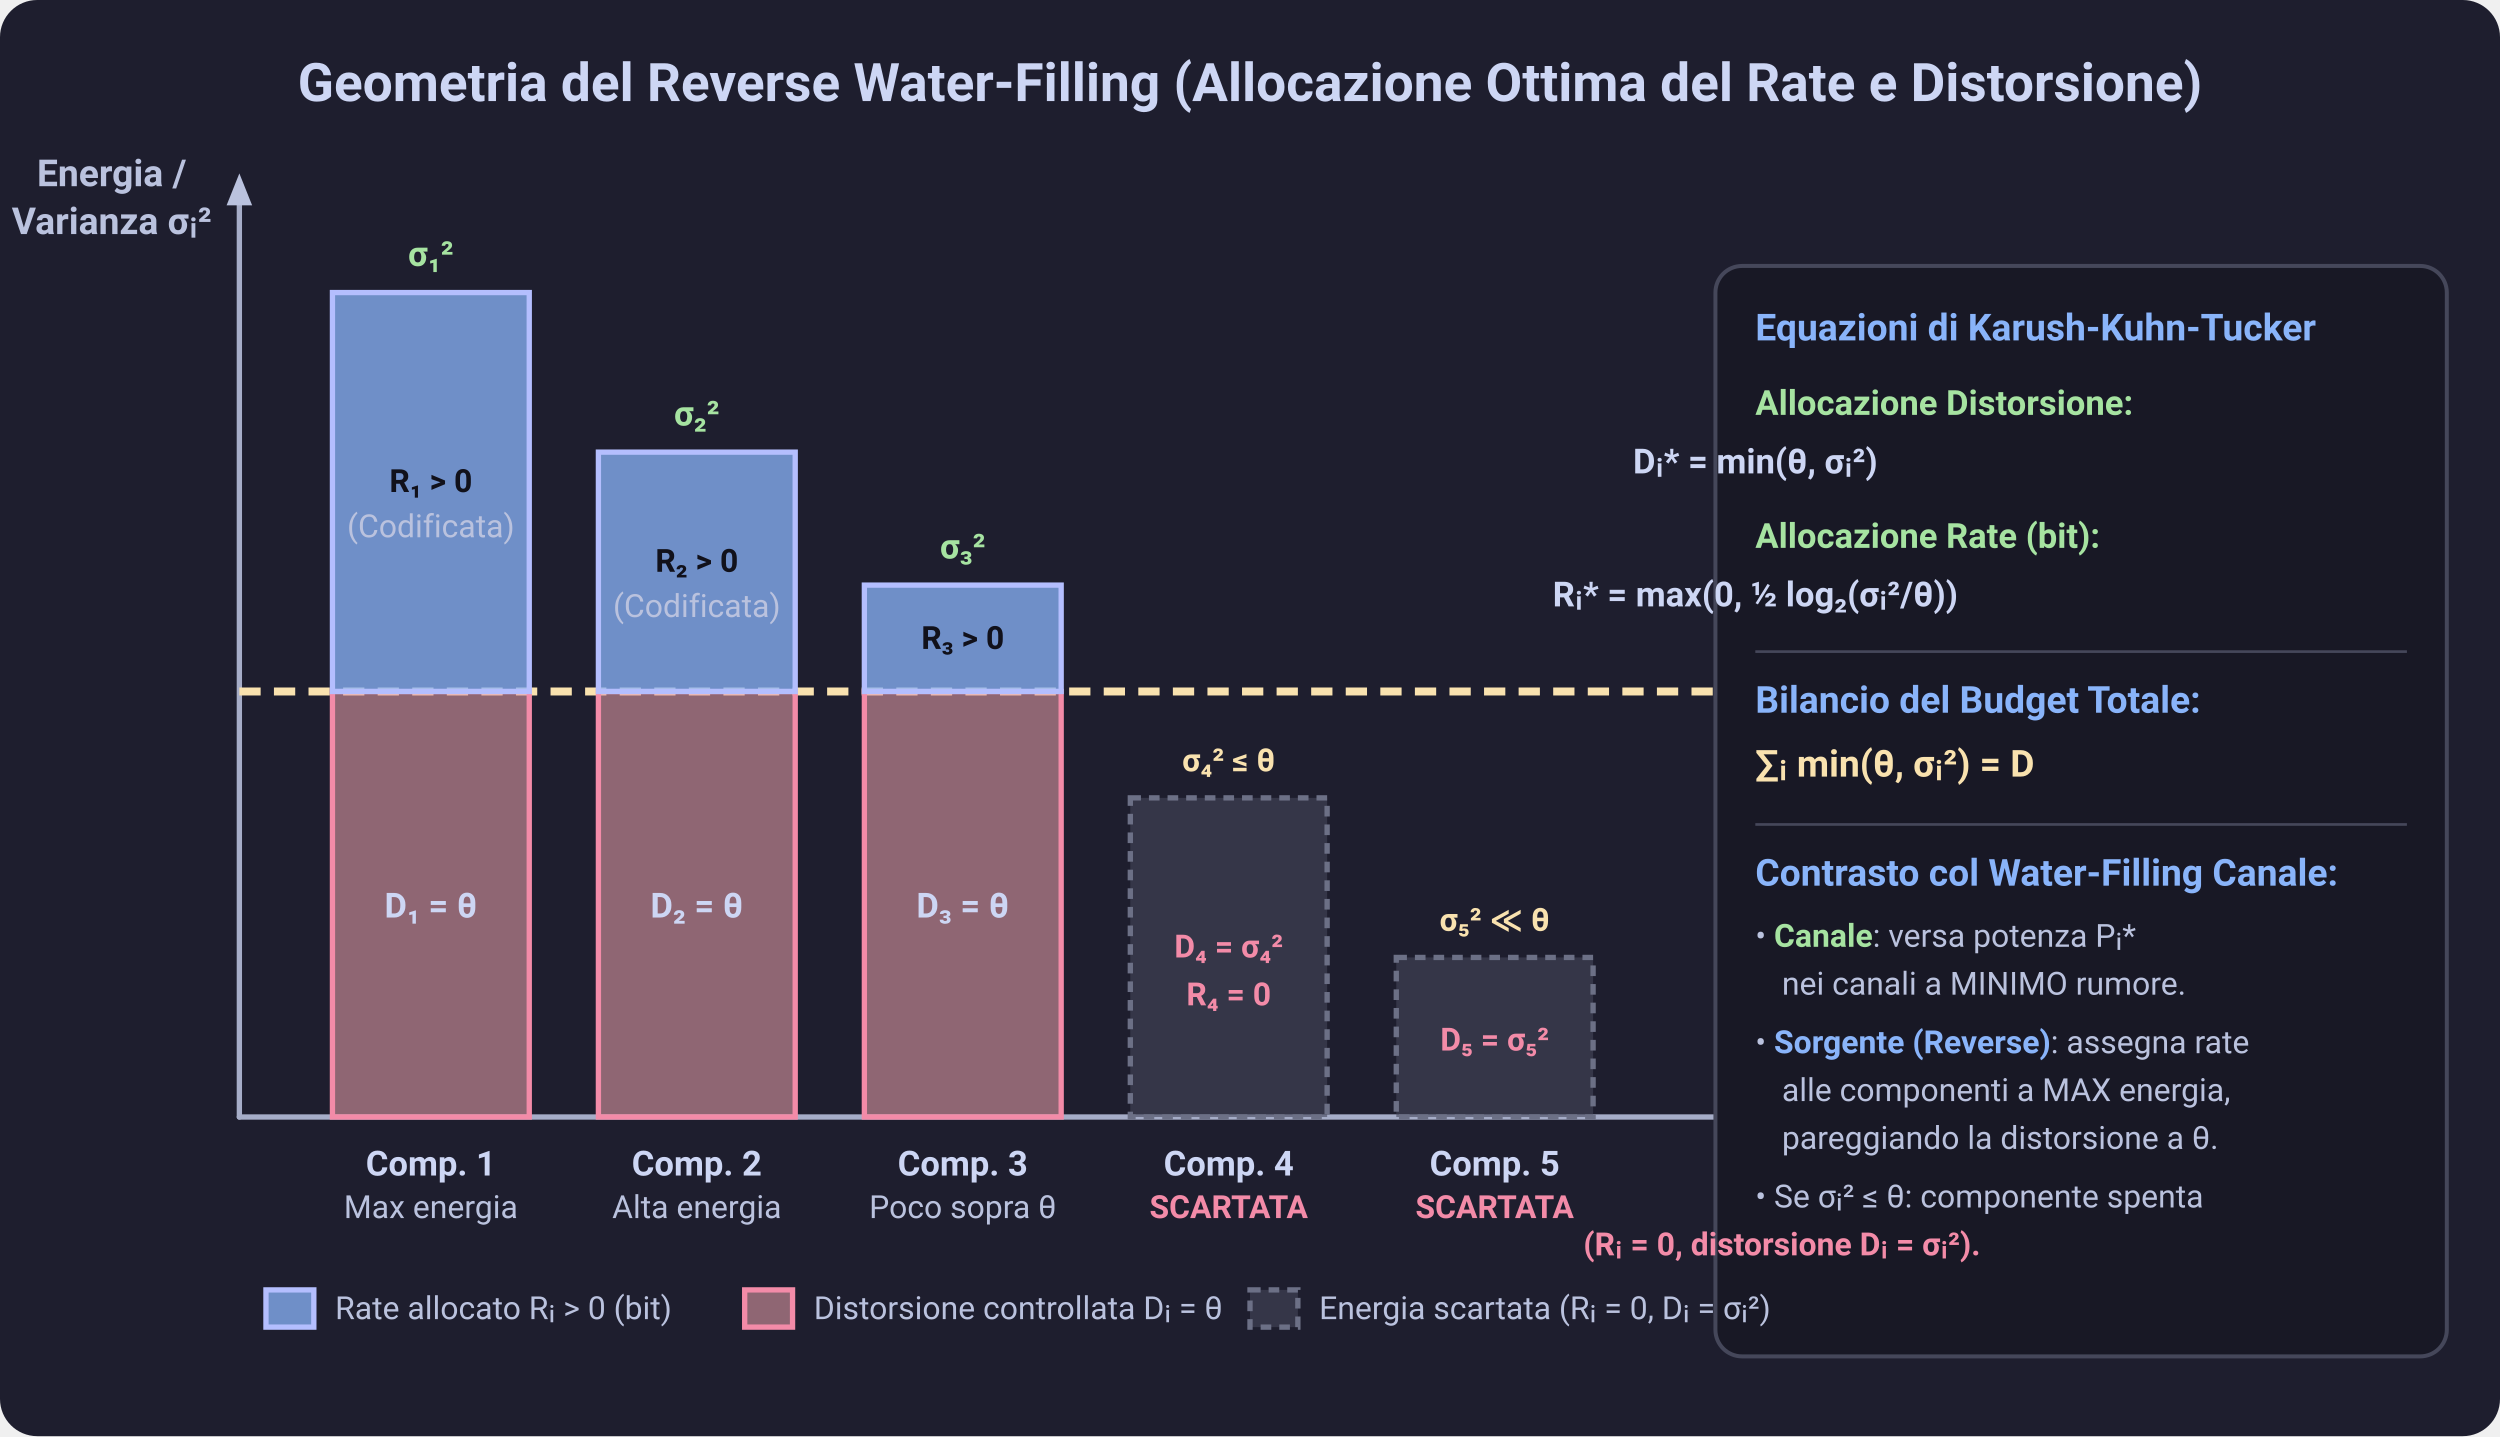
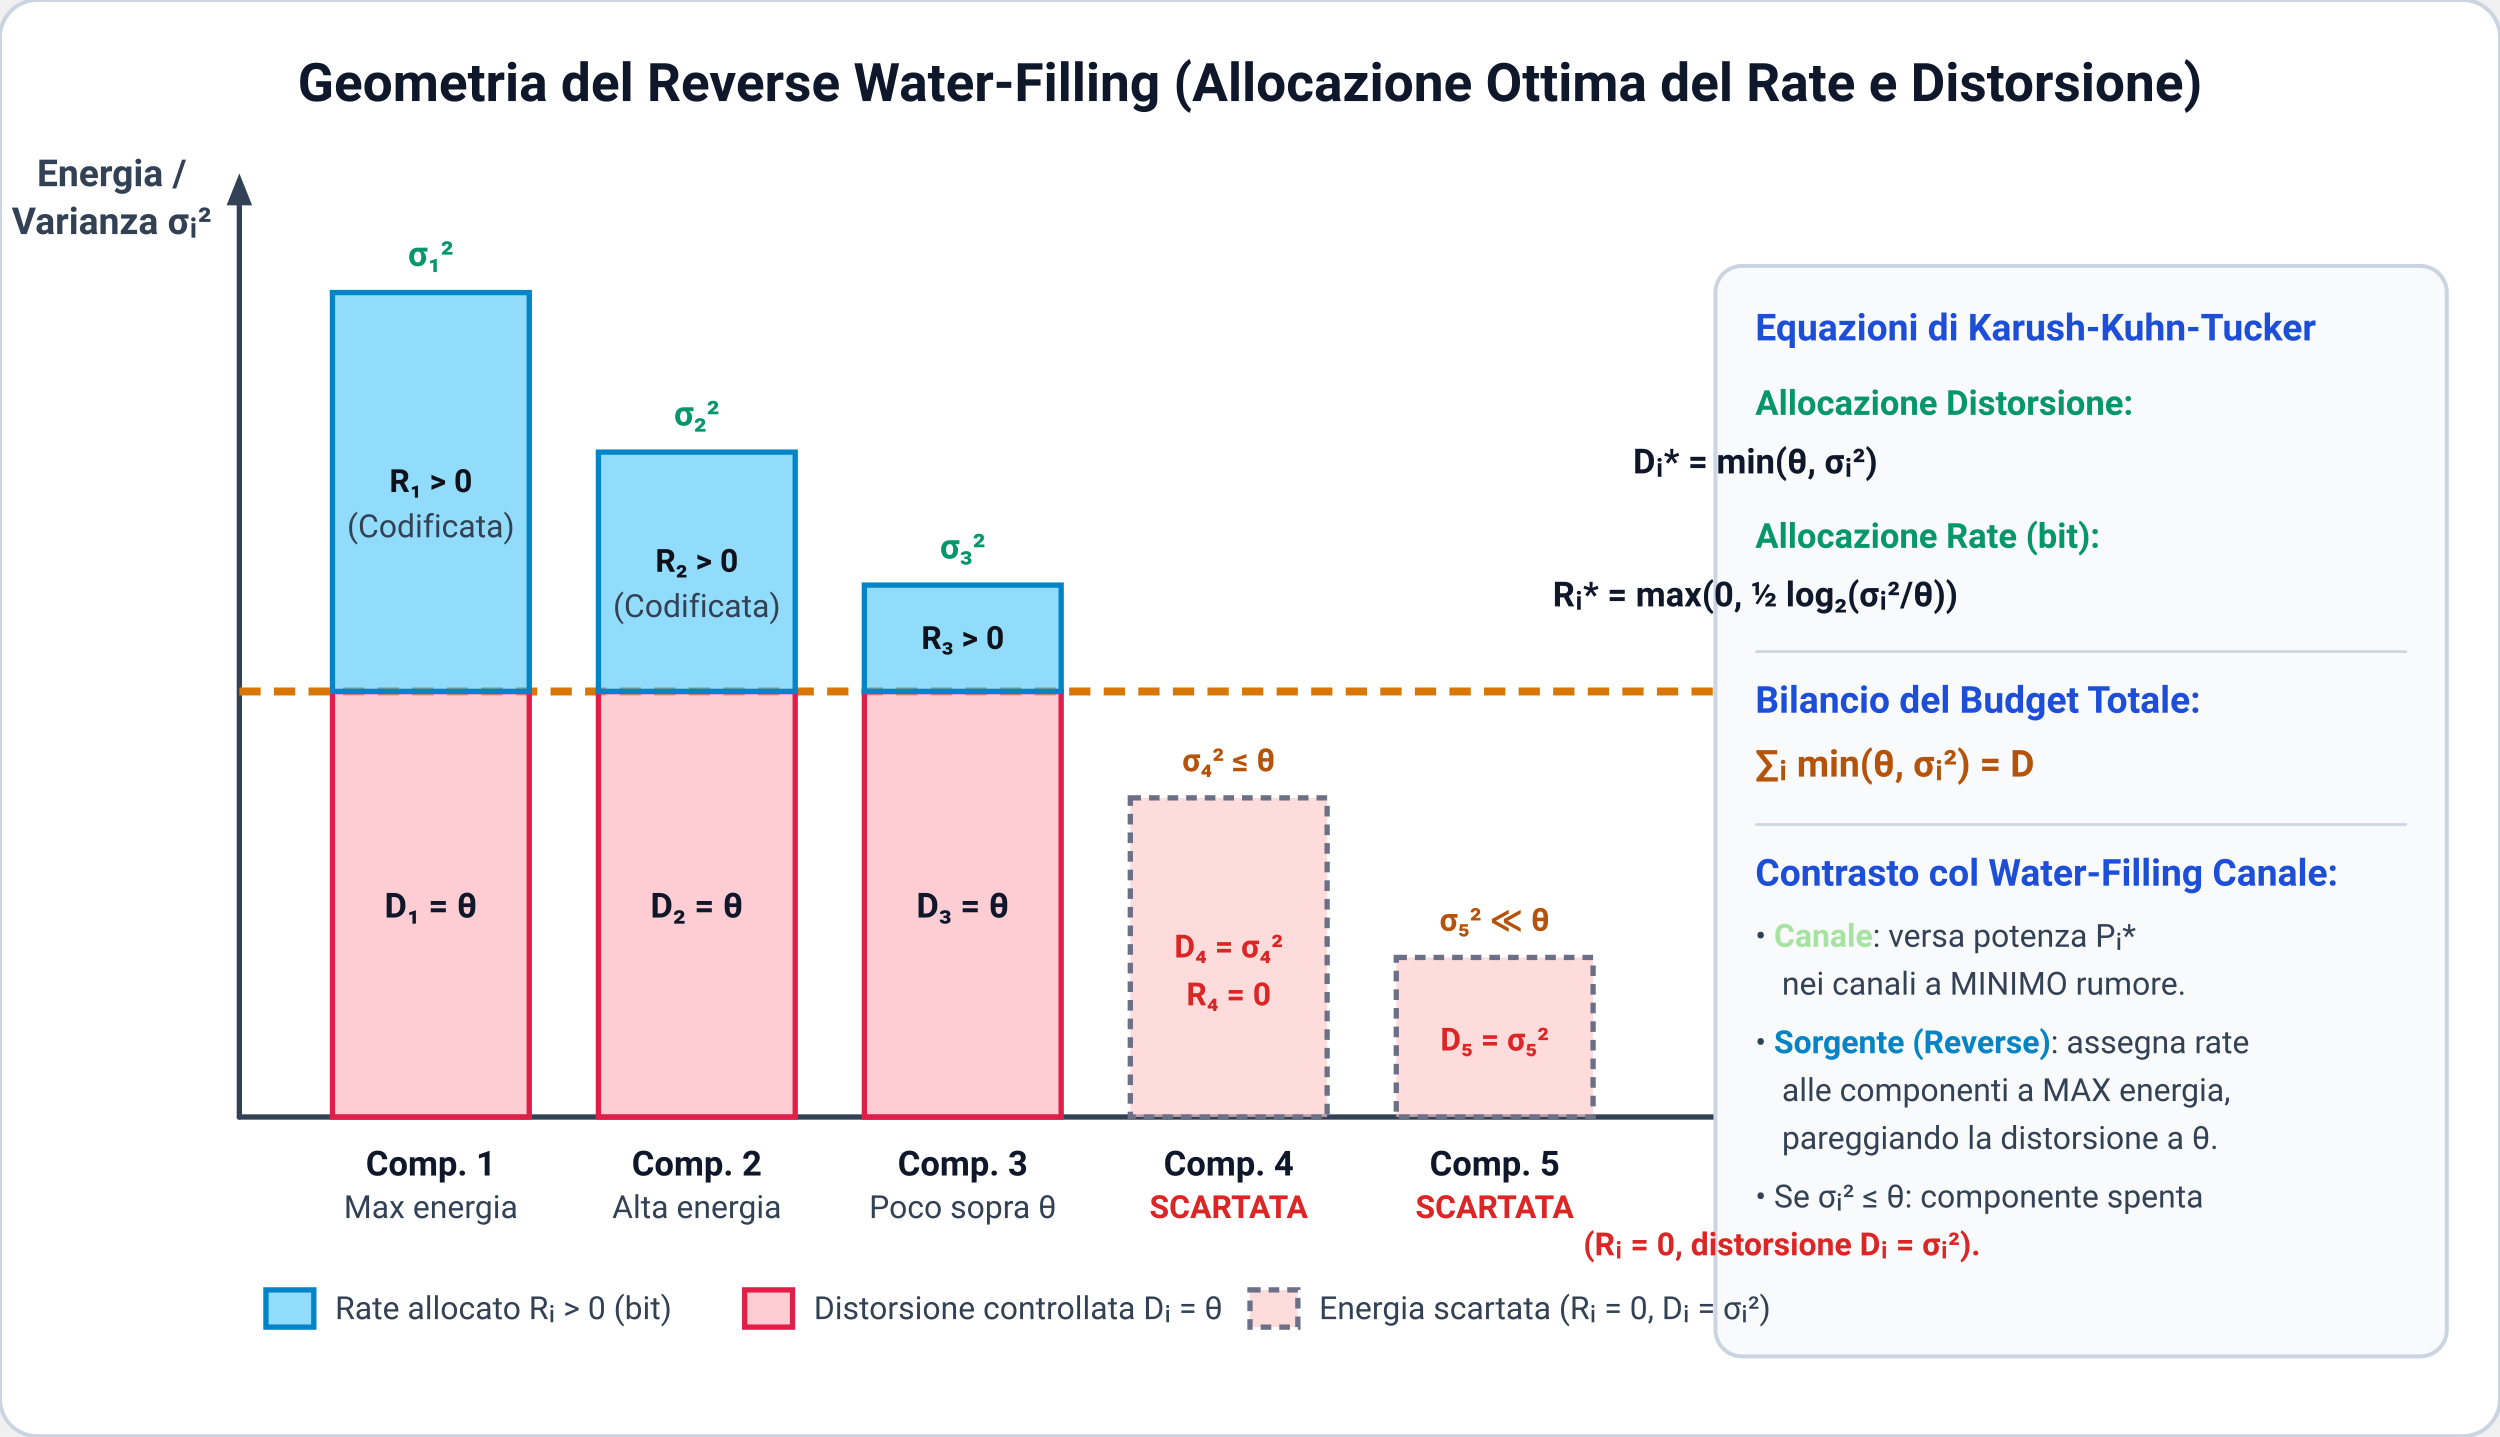
<svg xmlns="http://www.w3.org/2000/svg" viewBox="0 0 940 540" width="100%" height="100%">
  <defs>
    <style>
-       .bg { fill: #1e1e2e; }
-       .axis-line { stroke: #a6adc8; stroke-width: 2; stroke-linecap: round; }
-       .grid-line { stroke: #313244; stroke-width: 1; stroke-dasharray: 4 4; }
-       .water-line { stroke: #f9e2af; stroke-width: 3; stroke-dasharray: 8 5; }
-       .rate-fill { fill: #89b4fa; fill-opacity: 0.75; stroke: #b4befe; stroke-width: 2; }
-       .dist-fill { fill: #eba0ac; fill-opacity: 0.55; stroke: #f38ba8; stroke-width: 2; }
-       .discard-fill { fill: #45475a; fill-opacity: 0.6; stroke: #6c7086; stroke-width: 2; stroke-dasharray: 4 3; }
-       .label-title { font-family: system-ui, -apple-system, BlinkMacSystemFont, "Segoe UI", Roboto, sans-serif; font-size: 20px; font-weight: 700; fill: #cdd6f4; text-anchor: middle; }
-       .label-axis { font-family: system-ui, -apple-system, BlinkMacSystemFont, "Segoe UI", Roboto, sans-serif; font-size: 14px; font-weight: 600; fill: #bac2de; }
-       .label-channel { font-family: system-ui, -apple-system, BlinkMacSystemFont, "Segoe UI", Roboto, sans-serif; font-size: 13px; font-weight: 600; fill: #cdd6f4; text-anchor: middle; }
-       .label-value { font-family: system-ui, -apple-system, BlinkMacSystemFont, "Segoe UI", Roboto, sans-serif; font-size: 13px; font-weight: 700; fill: #cdd6f4; text-anchor: middle; }
+       .bg { fill: #ffffff; stroke: #cbd5e1; stroke-width: 1.5; }
+       .axis-line { stroke: #334155; stroke-width: 2; stroke-linecap: round; }
+       .grid-line { stroke: #e2e8f0; stroke-width: 1; stroke-dasharray: 4 4; }
+       .water-line { stroke: #d97706; stroke-width: 3; stroke-dasharray: 8 5; }
+       .rate-fill { fill: #38bdf8; fill-opacity: 0.55; stroke: #0284c7; stroke-width: 2; }
+       .dist-fill { fill: #fda4af; fill-opacity: 0.55; stroke: #e11d48; stroke-width: 2; }
+       .discard-fill { fill: #fecaca; fill-opacity: 0.65; stroke: #dc2626; stroke: #6c7086; stroke-width: 2; stroke-dasharray: 4 3; }
+       .label-title { font-family: system-ui, -apple-system, BlinkMacSystemFont, "Segoe UI", Roboto, sans-serif; font-size: 20px; font-weight: 700; fill: #0f172a; text-anchor: middle; }
+       .label-axis { font-family: system-ui, -apple-system, BlinkMacSystemFont, "Segoe UI", Roboto, sans-serif; font-size: 14px; font-weight: 600; fill: #334155; }
+       .label-channel { font-family: system-ui, -apple-system, BlinkMacSystemFont, "Segoe UI", Roboto, sans-serif; font-size: 13px; font-weight: 600; fill: #0f172a; text-anchor: middle; }
+       .label-value { font-family: system-ui, -apple-system, BlinkMacSystemFont, "Segoe UI", Roboto, sans-serif; font-size: 13px; font-weight: 700; fill: #0f172a; text-anchor: middle; }
      .label-value-dark { font-family: system-ui, -apple-system, BlinkMacSystemFont, "Segoe UI", Roboto, sans-serif; font-size: 12px; font-weight: 700; fill: #11111b; text-anchor: middle; }
-       .label-water { font-family: system-ui, -apple-system, BlinkMacSystemFont, "Segoe UI", Roboto, sans-serif; font-size: 14px; font-weight: 700; fill: #f9e2af; }
-       .label-off { font-family: system-ui, -apple-system, BlinkMacSystemFont, "Segoe UI", Roboto, sans-serif; font-size: 12px; font-weight: 700; fill: #f38ba8; text-anchor: middle; }
-       .box-bg { fill: #181825; stroke: #45475a; stroke-width: 1.5; rx: 10; }
-       .box-title { font-family: system-ui, -apple-system, BlinkMacSystemFont, "Segoe UI", Roboto, sans-serif; font-size: 14px; font-weight: 700; fill: #89b4fa; }
-       .box-text { font-family: system-ui, -apple-system, BlinkMacSystemFont, "Segoe UI", Roboto, sans-serif; font-size: 12px; fill: #bac2de; }
-       .box-highlight { font-family: system-ui, -apple-system, BlinkMacSystemFont, "Segoe UI", Roboto, sans-serif; font-size: 13px; font-weight: 700; fill: #a6e3a1; }
-       .box-warn { font-family: system-ui, -apple-system, BlinkMacSystemFont, "Segoe UI", Roboto, sans-serif; font-size: 12px; font-weight: 600; fill: #f9e2af; }
+       .label-water { font-family: system-ui, -apple-system, BlinkMacSystemFont, "Segoe UI", Roboto, sans-serif; font-size: 14px; font-weight: 700; fill: #b45309; }
+       .label-off { font-family: system-ui, -apple-system, BlinkMacSystemFont, "Segoe UI", Roboto, sans-serif; font-size: 12px; font-weight: 700; fill: #dc2626; text-anchor: middle; }
+       .box-bg { fill: #f8fafc; stroke: #cbd5e1; stroke-width: 1.5; rx: 10; }
+       .box-title { font-family: system-ui, -apple-system, BlinkMacSystemFont, "Segoe UI", Roboto, sans-serif; font-size: 14px; font-weight: 700; fill: #1d4ed8; }
+       .box-text { font-family: system-ui, -apple-system, BlinkMacSystemFont, "Segoe UI", Roboto, sans-serif; font-size: 12px; fill: #334155; }
+       .box-highlight { font-family: system-ui, -apple-system, BlinkMacSystemFont, "Segoe UI", Roboto, sans-serif; font-size: 13px; font-weight: 700; fill: #059669; }
+       .box-warn { font-family: system-ui, -apple-system, BlinkMacSystemFont, "Segoe UI", Roboto, sans-serif; font-size: 12px; font-weight: 600; fill: #b45309; }
    </style>
    <marker id="arrow" viewBox="0 0 10 10" refX="6" refY="5" markerWidth="6" markerHeight="6" orient="auto-start-reverse">
-       <path d="M 0 1 L 10 5 L 0 9 z" fill="#bac2de" />
+       <path d="M 0 1 L 10 5 L 0 9 z" fill="#334155" />
    </marker>
  </defs>
  <rect width="940" height="540" rx="14" class="bg" />
  <text x="470" y="38" class="label-title">Geometria del Reverse Water-Filling (Allocazione Ottima del Rate e Distorsione)</text>
  <line x1="90" y1="420" x2="680" y2="420" class="axis-line" marker-end="url(#arrow)" />
  <line x1="90" y1="420" x2="90" y2="70" class="axis-line" marker-end="url(#arrow)" />
  <text x="690" y="425" class="label-axis">Componenti / Autovalori (i)</text>
  <text x="42" y="70" class="label-axis" text-anchor="middle">Energia /</text>
  <text x="42" y="88" class="label-axis" text-anchor="middle">Varianza σᵢ²</text>
  <line x1="90" y1="260" x2="650" y2="260" class="water-line" />
  <text x="658" y="265" class="label-water">Soglia θ (Livello Distorsione)</text>
  <rect x="125" y="260" width="74" height="160" class="dist-fill" />
  <rect x="125" y="110" width="74" height="150" class="rate-fill" />
  <text x="162" y="185" class="label-value-dark">R₁ &gt; 0</text>
-   <text x="162" y="202" class="box-text" text-anchor="middle" font-size="11px" fill="#11111b">(Codificata)</text>
+   <text x="162" y="202" class="box-text" text-anchor="middle" font-size="11px" fill="#0f172a">(Codificata)</text>
  <text x="162" y="345" class="label-value">D₁ = θ</text>
  <text x="162" y="100" class="box-highlight" text-anchor="middle">σ₁²</text>
  <text x="162" y="442" class="label-channel">Comp. 1</text>
  <text x="162" y="458" class="box-text" text-anchor="middle" font-size="11px">Max energia</text>
  <rect x="225" y="260" width="74" height="160" class="dist-fill" />
  <rect x="225" y="170" width="74" height="90" class="rate-fill" />
  <text x="262" y="215" class="label-value-dark">R₂ &gt; 0</text>
-   <text x="262" y="232" class="box-text" text-anchor="middle" font-size="11px" fill="#11111b">(Codificata)</text>
+   <text x="262" y="232" class="box-text" text-anchor="middle" font-size="11px" fill="#0f172a">(Codificata)</text>
  <text x="262" y="345" class="label-value">D₂ = θ</text>
  <text x="262" y="160" class="box-highlight" text-anchor="middle">σ₂²</text>
  <text x="262" y="442" class="label-channel">Comp. 2</text>
  <text x="262" y="458" class="box-text" text-anchor="middle" font-size="11px">Alta energia</text>
  <rect x="325" y="260" width="74" height="160" class="dist-fill" />
  <rect x="325" y="220" width="74" height="40" class="rate-fill" />
  <text x="362" y="244" class="label-value-dark">R₃ &gt; 0</text>
  <text x="362" y="345" class="label-value">D₃ = θ</text>
  <text x="362" y="210" class="box-highlight" text-anchor="middle">σ₃²</text>
  <text x="362" y="442" class="label-channel">Comp. 3</text>
  <text x="362" y="458" class="box-text" text-anchor="middle" font-size="11px">Poco sopra θ</text>
  <rect x="425" y="300" width="74" height="120" class="discard-fill" />
  <text x="462" y="360" class="label-off">D₄ = σ₄²</text>
  <text x="462" y="378" class="label-off" font-size="11px">R₄ = 0</text>
  <text x="462" y="290" class="box-warn" text-anchor="middle">σ₄² ≤ θ</text>
  <text x="462" y="442" class="label-channel">Comp. 4</text>
  <text x="462" y="458" class="label-off">SCARTATA</text>
  <rect x="525" y="360" width="74" height="60" class="discard-fill" />
  <text x="562" y="395" class="label-off">D₅ = σ₅²</text>
  <text x="562" y="350" class="box-warn" text-anchor="middle">σ₅² ≪ θ</text>
  <text x="562" y="442" class="label-channel">Comp. 5</text>
  <text x="562" y="458" class="label-off">SCARTATA</text>
  <rect x="645" y="100" width="275" height="410" class="box-bg" />
  <text x="660" y="128" class="box-title">Equazioni di Karush-Kuhn-Tucker</text>
  <text x="660" y="156" class="box-highlight">Allocazione Distorsione:</text>
-   <text x="660" y="178" class="label-value" text-anchor="start" fill="#f38ba8">Dᵢ* = min(θ, σᵢ²)</text>
+   <text x="660" y="178" class="label-value" text-anchor="start" fill="#dc2626">Dᵢ* = min(θ, σᵢ²)</text>
  <text x="660" y="206" class="box-highlight">Allocazione Rate (bit):</text>
-   <text x="660" y="228" class="label-value" text-anchor="start" fill="#89b4fa">Rᵢ* = max(0, ½ log₂(σᵢ²/θ))</text>
-   <line x1="660" y1="245" x2="905" y2="245" stroke="#45475a" stroke-width="1" />
+   <text x="660" y="228" class="label-value" text-anchor="start" fill="#0284c7">Rᵢ* = max(0, ½ log₂(σᵢ²/θ))</text>
+   <line x1="660" y1="245" x2="905" y2="245" stroke="#cbd5e1" stroke-width="1" />
  <text x="660" y="268" class="box-title">Bilancio del Budget Totale:</text>
  <text x="660" y="292" class="label-water">∑ᵢ min(θ, σᵢ²) = D</text>
-   <line x1="660" y1="310" x2="905" y2="310" stroke="#45475a" stroke-width="1" />
+   <line x1="660" y1="310" x2="905" y2="310" stroke="#cbd5e1" stroke-width="1" />
  <text x="660" y="333" class="box-title">Contrasto col Water-Filling Canale:</text>
  <text x="660" y="356" class="box-text">• <tspan font-weight="700" fill="#a6e3a1">Canale</tspan>: versa potenza Pᵢ*</text>
  <text x="670" y="374" class="box-text">nei canali a MINIMO rumore.</text>
-   <text x="660" y="396" class="box-text">• <tspan font-weight="700" fill="#89b4fa">Sorgente (Reverse)</tspan>: assegna rate</text>
+   <text x="660" y="396" class="box-text">• <tspan font-weight="700" fill="#0284c7">Sorgente (Reverse)</tspan>: assegna rate</text>
  <text x="670" y="414" class="box-text">alle componenti a MAX energia,</text>
  <text x="670" y="432" class="box-text">pareggiando la distorsione a θ.</text>
  <text x="660" y="454" class="box-text">• Se σᵢ² ≤ θ: componente spenta</text>
  <text x="670" y="472" class="label-off" text-anchor="start">(Rᵢ = 0, distorsione Dᵢ = σᵢ²).</text>
  <g transform="translate(100, 485)">
    <rect x="0" y="0" width="18" height="14" class="rate-fill" />
    <text x="26" y="11" class="box-text">Rate allocato Rᵢ &gt; 0 (bit)</text>
    <rect x="180" y="0" width="18" height="14" class="dist-fill" />
    <text x="206" y="11" class="box-text">Distorsione controllata Dᵢ = θ</text>
    <rect x="370" y="0" width="18" height="14" class="discard-fill" />
    <text x="396" y="11" class="box-text">Energia scartata (Rᵢ = 0, Dᵢ = σᵢ²)</text>
  </g>
</svg>
